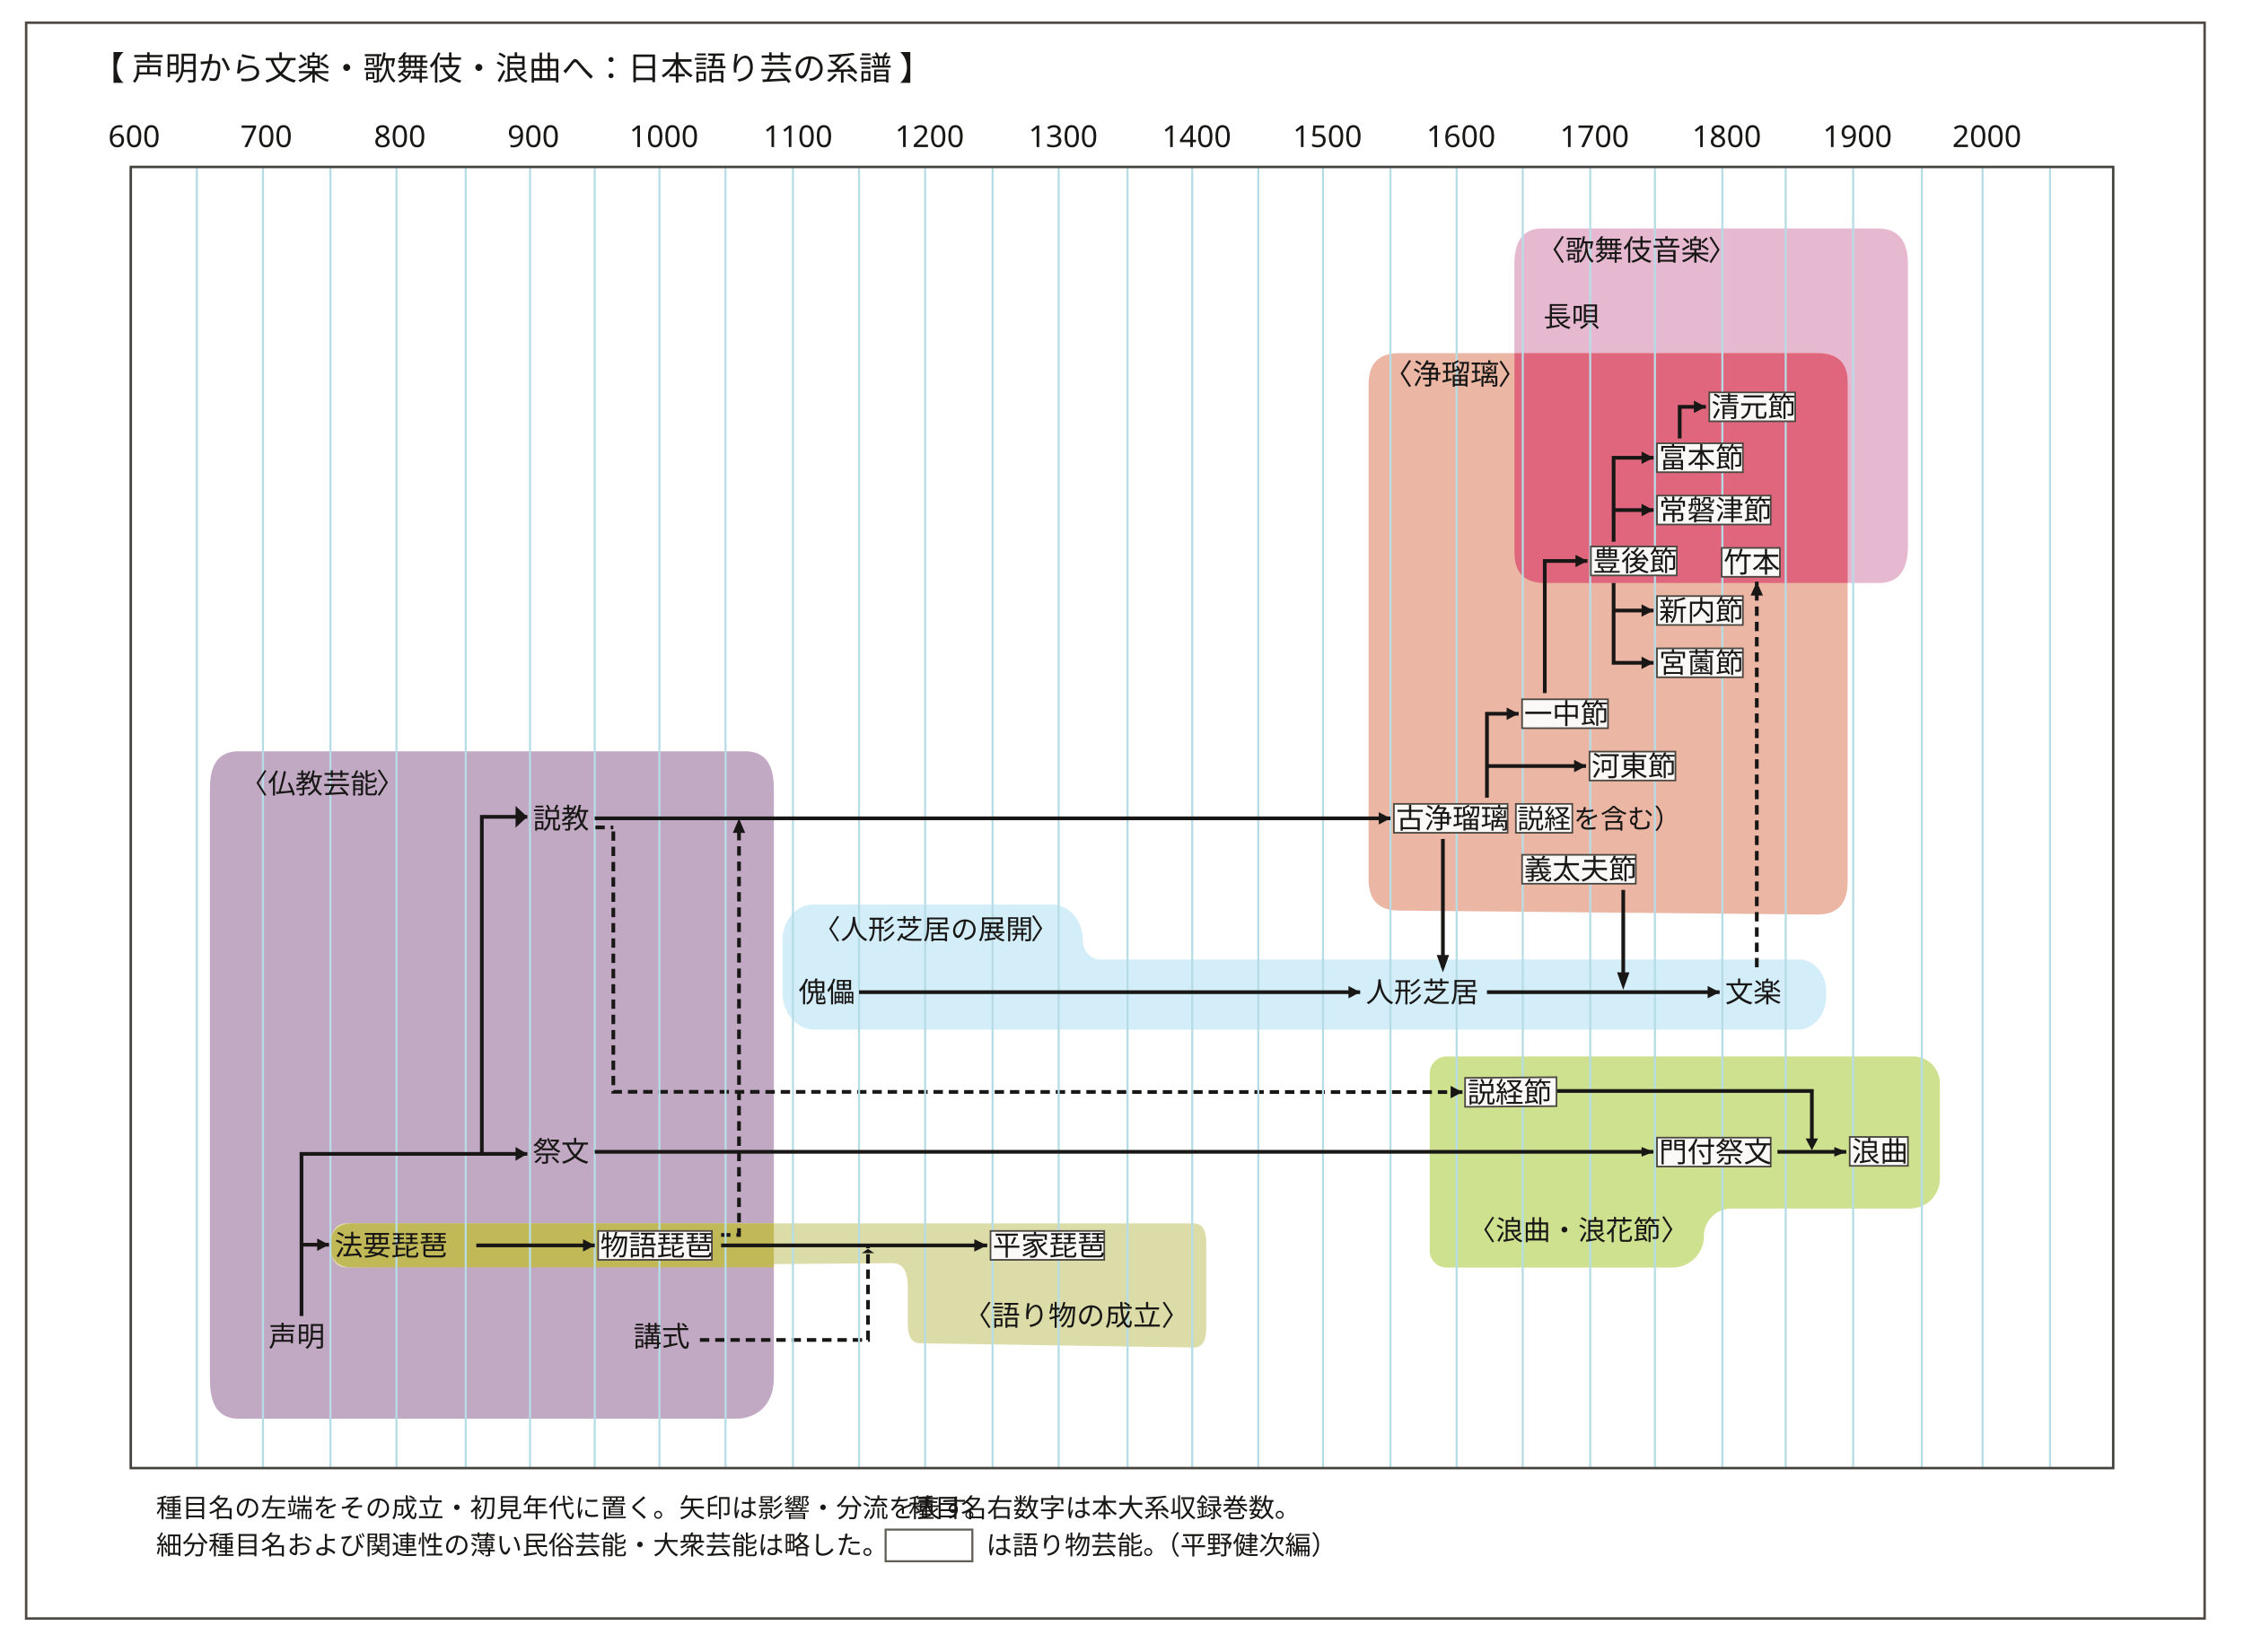
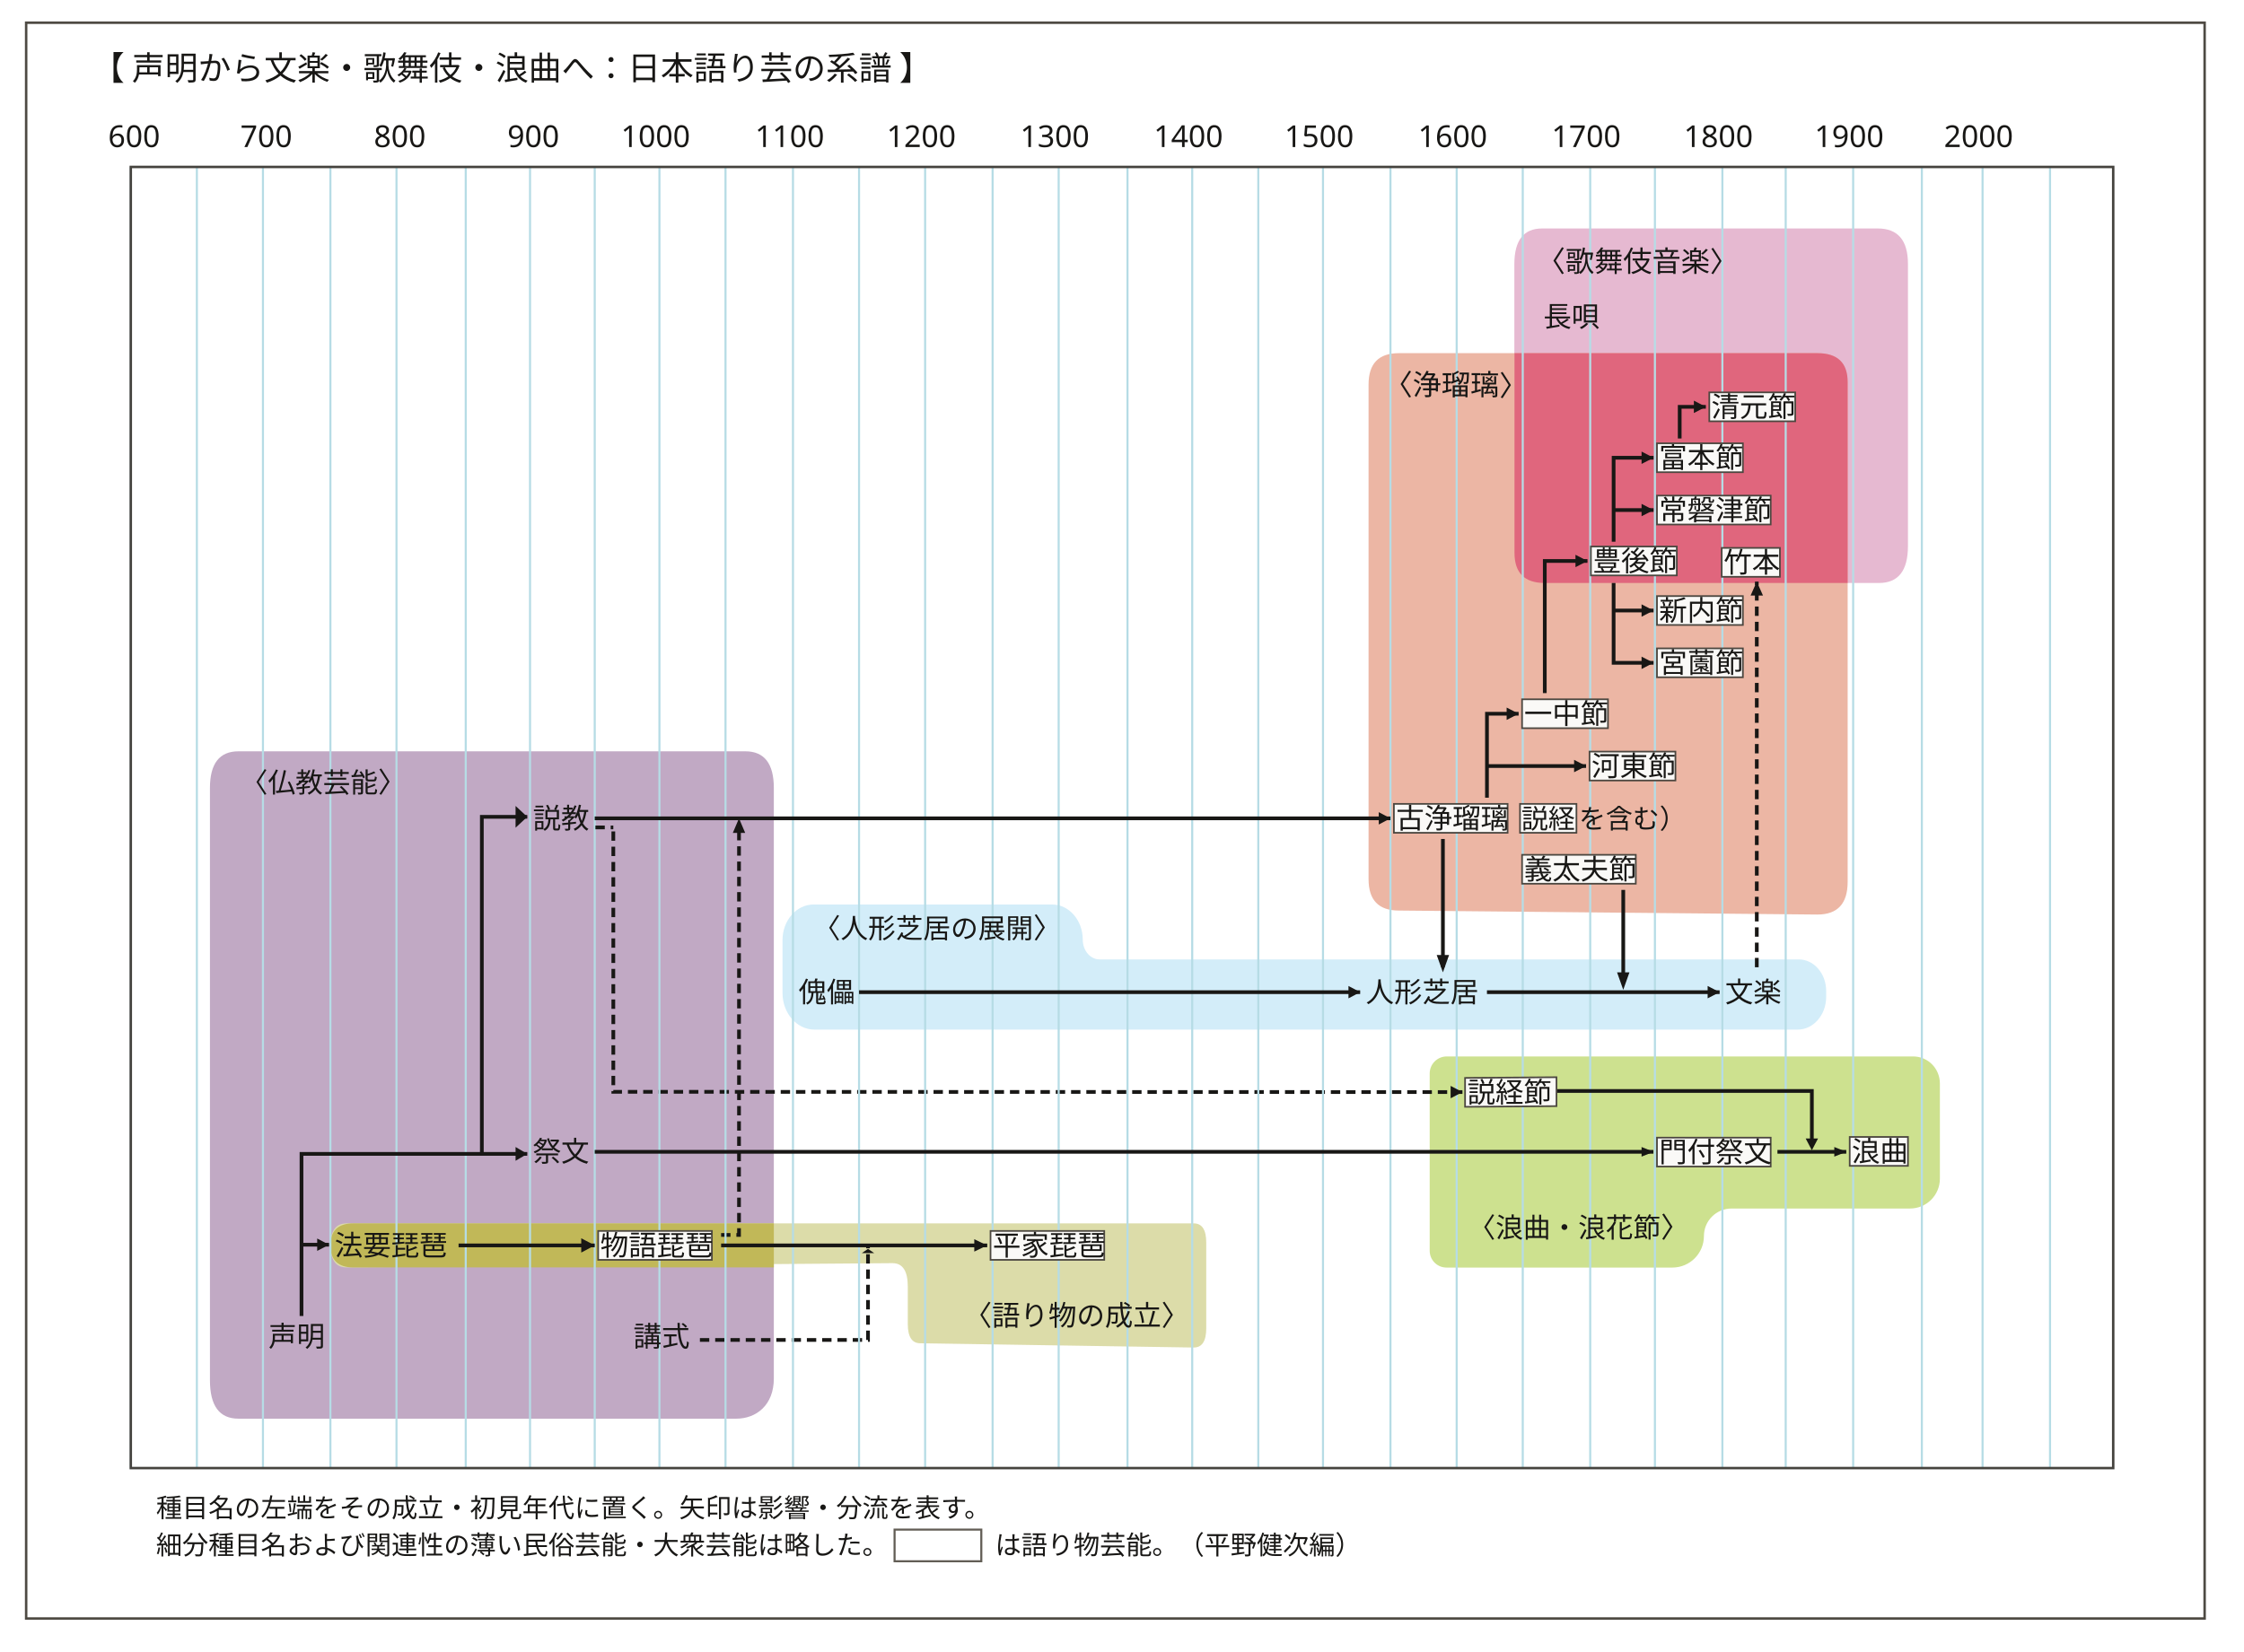
<svg xmlns="http://www.w3.org/2000/svg" version="1.1" id="レイヤー_1" x="0px" y="0px" viewBox="0 0 1630 1200" style="enable-background:new 0 0 1630 1200;" xml:space="preserve">
  <style type="text/css">
	.st0{fill:#CDE18F;}
	.st1{fill:#D3EDF9;}
	.st2{fill:#C1A9C4;}
	.st3{fill:#E6B9D1;}
	.st4{fill:#ECB6A4;}
	.st5{fill:#E0667D;}
	.st6{fill:#DCDCA9;}
	.st7{fill:#C1B858;}
	.st8{fill:none;stroke:#181715;stroke-width:2.7;stroke-dasharray:6.8,4.3;}
	.st9{fill:#181715;}
	.st10{fill:none;stroke:#B6DCE5;stroke-width:1.5;}
- 	.st11{font-family:'TimesNewRomanPSMT';}
+ 	.st11{font-family:'HiraKakuPro-W3-83pv-RKSJ-H';}
	.st12{font-size:22px;}
	.st13{fill:none;stroke:#45433E;stroke-width:1.8;}
	.st14{fill:none;stroke:#4E4A43;stroke-width:1.8;}
- 	.st15{font-family:'KozGoPr6N-Regular-83pv-RKSJ-H';}
- 	.st16{font-size:24px;}
- 	.st17{font-size:20px;}
- 	.st18{font-size:20.5px;}
+ 	.st15{font-size:24px;}
+ 	.st16{font-size:20px;}
+ 	.st17{font-size:20.5px;}
+ 	.st18{font-family:'KozGoPr6N-Regular-83pv-RKSJ-H';}
	.st19{font-size:21px;}
- 	.st20{font-family:'HiraMinProN-W3-83pv-RKSJ-H';}
- 	.st21{font-size:19px;}
- 	.st22{fill:none;stroke:#625D55;stroke-width:1.5;}
- 	.st23{fill:none;stroke:#181715;stroke-width:2.7;}
- 	.st24{fill:#FAF9F7;stroke:#4C4740;stroke-width:1.2;}
- 	.st25{font-size:19.5px;}
- 	.st26{enable-background:new    ;}
+ 	.st20{font-size:19px;}
+ 	.st21{fill:none;stroke:#625D55;stroke-width:1.5;}
+ 	.st22{fill:none;stroke:#181715;stroke-width:2.7;}
+ 	.st23{fill:#FAF9F7;stroke:#4C4740;stroke-width:1.2;}
+ 	.st24{font-size:19.5px;}
</style>
-   <path class="st0" d="M1389.6,767.6h-338.7c-6.8,0-12.4,5.5-12.4,12.4v80.3v17.7v30.8c0,6.7,5.4,12.2,12.2,12.2h164.1  c12.7,0,22.9-10.3,22.9-22.9l0,0c0-11.1,9-20,20.1-20h129.6c12,0,21.7-9.7,21.7-21.7v-69.1C1409.1,776.3,1400.4,767.6,1389.6,767.6z  " />
+   <path class="st0" d="M1389.6,767.6h-338.7c-6.8,0-12.4,5.5-12.4,12.4v80.3V878v30.8c0,6.7,5.4,12.2,12.2,12.2h164.1  c12.7,0,22.9-10.3,22.9-22.9l0,0c0-11.1,9-20,20.1-20h129.6c12,0,21.7-9.7,21.7-21.7v-69.1C1409.1,776.3,1400.4,767.6,1389.6,767.6z  " />
  <path class="st1" d="M786.5,682.8L786.5,682.8c0-14.2-10-25.6-22.3-25.6H591c-12.5,0-22.6,11.6-22.6,25.9v14v24.4  c0,14.7,10.4,26.6,23.2,26.6h714.2c11.4,0,20.7-10.6,20.7-23.8V720c0-12.6-8.9-22.9-19.9-22.9H798.9  C792,697.2,786.5,690.7,786.5,682.8z" />
  <g id="buddhist-region_00000038386505649404193200000017794450929606502576_">
-     <path id="buddhist-region-shape_00000165200261260924362390000001351589742220539540_" class="st2" d="M562.1,1001.6   c0,19.4-12.8,29.2-27.3,29.2H173.2c-13.8,0-20.7-9.3-20.7-28V572.6c0-17.8,6.9-26.7,20.7-26.7h368.2c13.8,0,20.7,8.9,20.7,26.7   V1001.6" />
+     <path id="buddhist-region-shape_00000165200261260924362390000001351589742220539540_" class="st2" d="M562.1,1001.6   c0,19.4-12.8,29.2-27.3,29.2H173.2c-13.8,0-20.7-9.3-20.7-28V572.6c0-17.8,6.9-26.7,20.7-26.7h368.2c13.8,0,20.7,8.9,20.7,26.7   L562.1,1001.6" />
  </g>
  <g id="kabuki-music-region_00000142158202974946558290000016933859441319782564_">
    <path id="kabuki-music-region-shape_00000013165823269768151110000000271670364928680887_" class="st3" d="M1120.2,166h243.7   c14.7,0,22,8.6,22,25.8v204.9c0,18-7,26.9-21.1,26.9h-244.6c-13.4,0-20.2-8.6-20.2-25.8V191.7C1100.1,174.5,1106.8,166,1120.2,166z   " />
  </g>
  <g id="joruri-region_00000117648098680312722660000001853102913503156376_">
    <path id="joruri-region-shape_00000018957099614093632180000013479932235114695561_" class="st4" d="M1342.1,640.7   c0,15.9-7.3,23.8-22,23.8l-304-2.9c-14.7,0-22-7.6-22-22.8V279.4c0-15.2,7.3-22.8,22-22.8h304c14.7,0,22,7.2,22,21.8v167.8" />
  </g>
  <g id="joruri-kabuki-overlap_00000047044284995905956790000016978012673178111902_">
    <path id="joruri-kabuki-overlap-shape_00000006696194515335269910000017755635765775786114_" class="st5" d="M1100.1,256.6h220   c14.7,0,22,7,22,21v146h-220c-14.7,0-22-7.3-22-22V256.6z" />
  </g>
  <g id="blind-music-region_00000033328899853247063520000004906786476080439975_">
    <path id="blind-music-region-shape_00000020385778336628855720000018428822092719219602_" class="st6" d="M251.8,888.9h615.3   c6.1,0,9.1,4.7,9.1,14v62.2c0,9.3-3,14-9.1,14L668.5,976c-6.1,0-9.1-4.7-9.1-14v-27.2c0-11.3-3.7-17-11.1-17l-396.5,3.1   c-7.8,0-11.7-5.3-11.7-16S244,888.9,251.8,888.9z" />
  </g>
  <g id="buddhist-blind-overlap_00000180347760031611327850000004042687392245432495_">
    <path id="buddhist-blind-overlap-shape_00000021805364863000084490000001115693414842082199_" class="st7" d="M256.7,888.9h305.4   v32H256.7c-11.1,0-16.7-5.3-16.7-16S245.6,888.9,256.7,888.9z" />
  </g>
  <g id="dash-gidayu-takemoto-branch">
    <path id="dash-gidayu-takemoto-branch-line_00000080896622645711147540000010127919209056952248_" class="st8" d="M1276.1,702.8   V422.6" />
    <polygon id="dash-gidayu-takemoto-branch-arrow-end_00000083797578607542043600000010183687364774472360_" class="st9" points="   1276.1,422.6 1280.6,432.7 1271.6,432.7  " />
  </g>
  <g id="dash-monogatari-sekkyo-junction_00000097458580854323607500000002247559357465083555_">
    <path id="dash-monogatari-sekkyo-junction-line_00000134971677200439401650000006204265520580475526_" class="st8" d="M523.8,897.3   h13V603.2" />
    <polygon id="dash-monogatari-sekkyo-junction-arrow-end_00000088839865198006029380000008202533919113294987_" class="st9" points="   536.8,594.6 541.3,605.2 532.3,605.2  " />
  </g>
  <g id="dash-monogatari-sekkyo-junction_00000127751503517735111430000012726619866496779649_">
    <path id="dash-monogatari-sekkyo-junction-line_00000019652695470671228870000016746567436711447483_" class="st8" d="M508.4,973.6   h122.1v-69.2" />
    <path id="dash-monogatari-sekkyo-junction-line_00000096780615421265365710000014008229429332474756_" class="st8" d="   M1062.3,793.5l-616.8-0.2V603.2" />
    <polygon id="dash-monogatari-sekkyo-junction-arrow-end_00000174559872678364531550000014847813205672084158_" class="st9" points="   630.5,907.4 635,910.5 626,910.5  " />
  </g>
  <line id="grid-600_00000041995923125672379450000008617216798588170408_" class="st10" x1="95" y1="121.3" x2="95" y2="1066.7" />
-   <text id="year-600_00000067219800921988337300000012891721416482456247_" transform="matrix(1 0 0 1 78.545 106.8514)" class="st9 st11 st12">600</text>
+   <text id="year-600_00000067219800921988337300000012891721416482456247_" transform="matrix(1 0 0 1 78.545 106.8513)" class="st9 st11 st12">600</text>
  <line id="grid-650_00000038390166214448967750000008340468918963609984_" class="st10" x1="143" y1="121.3" x2="143" y2="1066.7" />
  <line id="grid-700_00000174578010551711348980000011272529551314004395_" class="st10" x1="191" y1="121.3" x2="191" y2="1066.7" />
-   <text id="year-700_00000088110328478410146810000017143158232123672488_" transform="matrix(1 0 0 1 174.545 106.8514)" class="st9 st11 st12">700</text>
+   <text id="year-700_00000088110328478410146810000017143158232123672488_" transform="matrix(1 0 0 1 174.545 106.8513)" class="st9 st11 st12">700</text>
  <line id="grid-750_00000168812501777340195750000000706268075354958264_" class="st10" x1="240" y1="121.3" x2="240" y2="1066.7" />
  <line id="grid-800_00000134250231120372415250000005204943805919891872_" class="st10" x1="288" y1="121.3" x2="288" y2="1066.7" />
  <line id="grid-800_00000045601054028128348960000018180762096735404705_" class="st10" x1="338.3" y1="121.3" x2="338.3" y2="1066.7" />
-   <text id="year-800_00000182495719766486567240000017031188778503142311_" transform="matrix(1 0 0 1 271.545 106.8514)" class="st9 st11 st12">800</text>
+   <text id="year-800_00000182495719766486567240000017031188778503142311_" transform="matrix(1 0 0 1 271.545 106.8513)" class="st9 st11 st12">800</text>
  <line id="grid-900_00000123409119916087629460000014156877021586578340_" class="st10" x1="385" y1="121.3" x2="385" y2="1066.7" />
-   <text id="year-900_00000036244118980317782220000008222243373337889684_" transform="matrix(1 0 0 1 368.545 106.8514)" class="st9 st11 st12">900</text>
+   <text id="year-900_00000036244118980317782220000008222243373337889684_" transform="matrix(1 0 0 1 368.545 106.8513)" class="st9 st11 st12">900</text>
  <line id="grid-950_00000171699340269733587970000015436406413564557235_" class="st10" x1="432" y1="121.3" x2="432" y2="1066.7" />
  <line id="grid-1000_00000116921225896107427930000014397856834013755824_" class="st10" x1="479" y1="121.3" x2="479" y2="1066.7" />
-   <text id="year-1000_00000133522788987603119580000017984213599950419075_" transform="matrix(1 0 0 1 457.045 106.8514)" class="st9 st11 st12">1000</text>
+   <text id="year-1000_00000133522788987603119580000017984213599950419075_" transform="matrix(1 0 0 1 451.045 106.8513)" class="st9 st11 st12">1000</text>
  <line id="grid-1050_00000076595899069864448540000017587645265172363951_" class="st10" x1="527" y1="121.3" x2="527" y2="1066.7" />
  <line id="grid-1100_00000154416611384650255230000005856065069132889256_" class="st10" x1="576" y1="121.3" x2="576" y2="1066.7" />
-   <text id="year-1100_00000074433693583637250080000005944530560913026973_" transform="matrix(1 0 0 1 554.4532 106.8514)" class="st9 st11 st12">1100</text>
+   <text id="year-1100_00000074433693583637250080000005944530560913026973_" transform="matrix(1 0 0 1 548.4532 106.8513)" class="st9 st11 st12">1100</text>
  <line id="grid-1150_00000103974158788192247870000004513890941973852047_" class="st10" x1="624" y1="121.3" x2="624" y2="1066.7" />
  <line id="grid-1200_00000106131418436039770450000000363063530875518630_" class="st10" x1="672" y1="121.3" x2="672" y2="1066.7" />
-   <text id="year-1200_00000029019522594051724860000007508075776488532128_" transform="matrix(1 0 0 1 650.045 106.8514)" class="st9 st11 st12">1200</text>
+   <text id="year-1200_00000029019522594051724860000007508075776488532128_" transform="matrix(1 0 0 1 644.045 106.8513)" class="st9 st11 st12">1200</text>
  <line id="grid-1250_00000114755105189487272310000005498652559082420657_" class="st10" x1="721" y1="121.3" x2="721" y2="1066.7" />
  <line id="grid-1300_00000067916808751332697710000016481807192265885091_" class="st10" x1="769" y1="121.3" x2="769" y2="1066.7" />
-   <text id="year-1300_00000101801023765846564850000002832330132675666620_" transform="matrix(1 0 0 1 747.045 106.8514)" class="st9 st11 st12">1300</text>
+   <text id="year-1300_00000101801023765846564850000002832330132675666620_" transform="matrix(1 0 0 1 741.045 106.8513)" class="st9 st11 st12">1300</text>
  <line id="grid-1350_00000160150823762011694230000003542817919328902057_" class="st10" x1="819" y1="121.3" x2="819" y2="1066.7" />
  <line id="grid-1400_00000054229403415454449070000016002476744510615948_" class="st10" x1="866" y1="121.3" x2="866" y2="1066.7" />
-   <text id="year-1400_00000049181826017509605290000008414826862665816249_" transform="matrix(1 0 0 1 844.045 106.8514)" class="st9 st11 st12">1400</text>
+   <text id="year-1400_00000049181826017509605290000008414826862665816249_" transform="matrix(1 0 0 1 838.045 106.8513)" class="st9 st11 st12">1400</text>
  <line id="grid-1450_00000163771286454310926020000014856255753081938079_" class="st10" x1="914" y1="121.3" x2="914" y2="1066.7" />
  <line id="grid-1500_00000101785883531878888440000008174462265517983619_" class="st10" x1="961" y1="121.3" x2="961" y2="1066.7" />
-   <text id="year-1500_00000062897533922718150260000006023204086507853975_" transform="matrix(1 0 0 1 939.0449 106.8514)" class="st9 st11 st12">1500</text>
+   <text id="year-1500_00000062897533922718150260000006023204086507853975_" transform="matrix(1 0 0 1 933.0449 106.8513)" class="st9 st11 st12">1500</text>
  <line id="grid-1550_00000012438656837867247680000012582889096837072565_" class="st10" x1="1010" y1="121.3" x2="1010" y2="1066.7" />
  <line id="grid-1600_00000062886791547984390230000015587757279878624152_" class="st10" x1="1058.1" y1="121.3" x2="1058.1" y2="1066.7" />
-   <text id="year-1600_00000014593383327668902460000001865129066672443321_" transform="matrix(1 0 0 1 1036.045 106.8514)" class="st9 st11 st12">1600</text>
+   <text id="year-1600_00000014593383327668902460000001865129066672443321_" transform="matrix(1 0 0 1 1030.045 106.8513)" class="st9 st11 st12">1600</text>
  <line id="grid-1650_00000054947024653451122060000003703144809266933167_" class="st10" x1="1106.1" y1="121.3" x2="1106.1" y2="1066.7" />
  <line id="grid-1700_00000085219613094204983990000013963568682159540643_" class="st10" x1="1155.1" y1="121.3" x2="1155.1" y2="1066.7" />
-   <text id="year-1700_00000027603592415744276850000018195269939630204080_" transform="matrix(1 0 0 1 1133.045 106.8514)" class="st9 st11 st12">1700</text>
+   <text id="year-1700_00000027603592415744276850000018195269939630204080_" transform="matrix(1 0 0 1 1127.045 106.8513)" class="st9 st11 st12">1700</text>
  <line id="grid-1750_00000054968370352616971310000006388979191188430765_" class="st10" x1="1202.1" y1="121.3" x2="1202.1" y2="1066.7" />
  <line id="grid-1800_00000002375967084632493450000011236211353087238805_" class="st10" x1="1251.1" y1="121.3" x2="1251.1" y2="1066.7" />
-   <text id="year-1800_00000145018975929202687840000014016121281251039370_" transform="matrix(1 0 0 1 1229.045 106.8514)" class="st9 st11 st12">1800</text>
+   <text id="year-1800_00000145018975929202687840000014016121281251039370_" transform="matrix(1 0 0 1 1223.045 106.8513)" class="st9 st11 st12">1800</text>
  <line id="grid-1850_00000079481274211065185900000013826605958011017110_" class="st10" x1="1297.1" y1="121.3" x2="1297.1" y2="1066.7" />
  <line id="grid-1900_00000160167587066501034820000011409573797347596699_" class="st10" x1="1346.1" y1="121.3" x2="1346.1" y2="1066.7" />
  <line id="grid-1900_00000044138781596360411630000018346841076172691584_" class="st10" x1="1396" y1="121.3" x2="1396" y2="1066.7" />
-   <text id="year-1900_00000137124912323242713690000002175442466751047310_" transform="matrix(1 0 0 1 1324.045 106.8514)" class="st9 st11 st12">1900</text>
+   <text id="year-1900_00000137124912323242713690000002175442466751047310_" transform="matrix(1 0 0 1 1318.045 106.8513)" class="st9 st11 st12">1900</text>
  <line id="grid-2000_00000078039831531859602240000012539515989201409171_" class="st10" x1="1440.1" y1="121.3" x2="1440.1" y2="1066.7" />
-   <text id="year-2000_00000091702806615286475490000003655966894708710044_" transform="matrix(1 0 0 1 1418.045 106.8514)" class="st9 st11 st12">2000</text>
+   <text id="year-2000_00000091702806615286475490000003655966894708710044_" transform="matrix(1 0 0 1 1412.045 106.8513)" class="st9 st11 st12">2000</text>
  <line id="grid-2050_00000024002415059568114540000016474148232214876305_" class="st10" x1="1489.1" y1="121.3" x2="1489.1" y2="1066.7" />
  <rect id="chart-frame_00000144311590894770647420000001311375550265956244_" x="95" y="121.3" class="st13" width="1440" height="945.4" />
  <rect id="outer-frame_00000109739137137846091410000018086742370333809343_" x="19" y="16.5" class="st14" width="1582.4" height="1159.5" />
-   <text id="nihon-koten-geino-keitouzu_00000171679897829212591570000000225593386501543056_" transform="matrix(1 0 0 1 66.4568 58.1318)" class="st9 st15 st16">【 声明から文楽・歌舞伎・浪曲へ：日本語り芸の系譜 】</text>
-   <text transform="matrix(1 0 0 1 174.545 576.4769)" class="st9 st15 st17">〈仏教芸能</text>
-   <text transform="matrix(1 0 0 1 273.345 576.4059)" class="st9 st15 st18">〉</text>
-   <text transform="matrix(1 0 0 1 590.5305 682.3934)" class="st9 st15 st17">〈人形芝居の展開</text>
-   <text transform="matrix(1 0 0 1 748.6105 682.3225)" class="st9 st15 st18">〉</text>
-   <text transform="matrix(1 0 0 1 1005.045 279.335)" class="st9 st15 st19">〈浄瑠璃</text>
-   <text transform="matrix(1 0 0 1 1088.125 279.4059)" class="st9 st15 st18">〉</text>
-   <text transform="matrix(1 0 0 1 1116.045 189.2045)" class="st9 st15 st19">〈歌舞伎音楽</text>
-   <text transform="matrix(1 0 0 1 1240.655 189.2754)" class="st9 st15 st18">〉</text>
-   <text id="mojin-ongaku_00000052091223141863315580000012765615856118967974_" transform="matrix(1 0 0 1 700.0265 963.1637)" class="st9 st15 st18">〈語り物の成立〉</text>
-   <text id="footnote-line-1_00000084491331859347674160000000777671117795804321_" transform="matrix(1 0 0 1 113.345 1102.397)" class="st9 st20 st21">種目名の左端をその成立・初見年代に置く。矢印は影響・分流を表す。</text>
-   <text id="footnote-line-1b_00000165212185643987505770000009610411341186225341_" transform="matrix(1 0 0 1 659.845 1102.397)" class="st9 st20 st21">種目名右数字は本大系収録巻数。</text>
-   <text id="footnote-line-2_00000091005501097104143130000016605051091784069274_" transform="matrix(1 0 0 1 113.345 1129.397)" class="st9 st20 st21">細分種目名および関連性の薄い民俗芸能・大衆芸能は略した。</text>
-   <rect id="narrative-legend-box_00000118383128813030582100000004465717112354458297_" x="643.3" y="1111.4" class="st22" width="63" height="23" />
-   <text id="narrative-legend-text_00000183222645213981401200000012282350735499860880_" transform="matrix(1 0 0 1 716.345 1129.397)" class="st9 st20 st21">は語り物芸能。</text>
-   <text id="editor-credit_00000108996451537199564560000010617452891054379682_" transform="matrix(1 0 0 1 838.345 1129.397)" class="st9 st15 st21">（平野健次編）</text>
+   <text id="nihon-koten-geino-keitouzu_00000171679897829212591570000000225593386501543056_" transform="matrix(1 0 0 1 66.4568 58.1318)" class="st9 st11 st15">【 声明から文楽・歌舞伎・浪曲へ：日本語り芸の系譜 】</text>
+   <text transform="matrix(1 0 0 1 174.545 575.7792)" class="st9 st11 st16">〈仏教芸能</text>
+   <text transform="matrix(1 0 0 1 274.545 575.7192)" class="st9 st11 st17">〉</text>
+   <text transform="matrix(1 0 0 1 590.5305 681.6956)" class="st9 st11 st16">〈人形芝居の展開</text>
+   <text transform="matrix(1 0 0 1 750.5305 681.6356)" class="st9 st11 st17">〉</text>
+   <text transform="matrix(1 0 0 1 1005.045 287.0583)" class="st9 st18 st19">〈浄瑠璃</text>
+   <text transform="matrix(1 0 0 1 1089.045 287.5773)" class="st9 st11 st17">〉</text>
+   <text transform="matrix(1 0 0 1 1116.045 197.3867)" class="st9 st11 st19">〈歌舞伎音楽</text>
+   <text transform="matrix(1 0 0 1 1242.045 197.4468)" class="st9 st11 st17">〉</text>
+   <text id="mojin-ongaku_00000052091223141863315580000012765615856118967974_" transform="matrix(1 0 0 1 700.0265 963.1637)" class="st9 st11 st17">〈語り物の成立〉</text>
+   <text id="footnote-line-1_00000084491331859347674160000000777671117795804321_" transform="matrix(1 0 0 1 113.345 1102.397)" class="st9 st11 st20">種目名の左端をその成立・初見年代に置く。矢印は影響・分流を表す。</text>
+   <text id="footnote-line-2_00000091005501097104143130000016605051091784069274_" transform="matrix(1 0 0 1 113.345 1129.397)" class="st9 st11 st20">細分種目名および関連性の薄い民俗芸能・大衆芸能は略した。</text>
+   <rect id="narrative-legend-box_00000118383128813030582100000004465717112354458297_" x="649.8" y="1111.4" class="st21" width="63" height="23" />
+   <text id="narrative-legend-text_00000183222645213981401200000012282350735499860880_" transform="matrix(1 0 0 1 722.8226 1129.397)" class="st9 st11 st20">は語り物芸能。（平野健次編）</text>
  <g id="solid-kugutsu-ningyo_00000150819328343141554480000016567375307891902618_">
-     <path id="solid-kugutsu-ningyo-line_00000175307368784156199030000001054644165798334608_" class="st23" d="M624,720.9h364" />
+     <path id="solid-kugutsu-ningyo-line_00000175307368784156199030000001054644165798334608_" class="st22" d="M624,720.9h364" />
    <polygon id="solid-kugutsu-ningyo-arrow-end_00000086672658467581978570000001901617285240789667_" class="st9" points="988,720.9    979.5,725.4 979.5,716.4  " />
  </g>
  <g id="solid-shomyo-saimon-trunk">
-     <path id="solid-shomyo-saimon-trunk-line_00000114071265785155672050000012198651492726207616_" class="st23" d="M219,956.2V838.4   h164" />
+     <path id="solid-shomyo-saimon-trunk-line_00000114071265785155672050000012198651492726207616_" class="st22" d="M219,956.2V838.4   h164" />
    <polygon id="solid-shomyo-saimon-trunk-arrow-end_00000083050920286109936080000017919160282330317960_" class="st9" points="   383,838.4 374.5,843.4 374.5,833.4  " />
  </g>
  <g id="solid-shomyo-hoyo-biwa-branch">
-     <path id="solid-shomyo-hoyo-biwa-branch-line_00000147194830036457353240000008569232035145965480_" class="st23" d="M219,904.4h20   " />
+     <path id="solid-shomyo-hoyo-biwa-branch-line_00000147194830036457353240000008569232035145965480_" class="st22" d="M219,904.4h20   " />
    <polygon id="solid-shomyo-hoyo-biwa-branch-arrow-end_00000041271100053454869960000001545469953024533907_" class="st9" points="   239,904.4 230.4,908.9 230.4,899.9  " />
  </g>
  <g id="solid-saimon-sekkyo-branch_00000085250988689619068510000014402988209389710754_">
-     <path id="solid-saimon-sekkyo-branch-line_00000119822108696610062000000011618247440771195070_" class="st23" d="M350,838.4V593.5   h33" />
+     <path id="solid-saimon-sekkyo-branch-line_00000119822108696610062000000011618247440771195070_" class="st22" d="M350,838.4V593.5   h33" />
    <polygon id="solid-saimon-sekkyo-branch-arrow-end_00000156586379167053731400000002409606502685712002_" class="st9" points="   383,593.5 374.5,601.4 374.5,585.6  " />
  </g>
  <g id="solid-sekkyo-kojoruri_00000130613341056095620280000009078464850619968660_">
-     <path id="solid-sekkyo-kojoruri-line_00000101825553001662637510000017468835385153487526_" class="st23" d="M432,594.6h578" />
+     <path id="solid-sekkyo-kojoruri-line_00000101825553001662637510000017468835385153487526_" class="st22" d="M432,594.6h578" />
    <polygon id="solid-sekkyo-kojoruri-arrow-end_00000157278872779962134370000000069649317427318674_" class="st9" points="   1010,594.6 1001.5,599.1 1001.5,590.1  " />
  </g>
  <g id="solid-kojoruri-ningyo_00000181799436925243517100000003299086260954725265_">
-     <path id="solid-kojoruri-ningyo-line_00000116956414990018592690000017575857960523914943_" class="st23" d="M1048.1,609.6v93.2" />
+     <path id="solid-kojoruri-ningyo-line_00000116956414990018592690000017575857960523914943_" class="st22" d="M1048.1,609.6v93.2" />
    <polygon id="solid-kojoruri-ningyo-arrow-end_00000008859010095681923900000017013293660064402362_" class="st9" points="   1048.1,706.5 1043.6,693.9 1052.6,693.9  " />
  </g>
  <g id="solid-kojoruri-itchu_00000072958492518187395970000004697229189273187976_">
-     <path id="solid-kojoruri-itchu-line_00000178187951752805209250000014101815865700072841_" class="st23" d="M1080.1,579.6v-61h23" />
+     <path id="solid-kojoruri-itchu-line_00000178187951752805209250000014101815865700072841_" class="st22" d="M1080.1,579.6v-61h23" />
    <polygon id="solid-kojoruri-itchu-arrow-end_00000042011595219621214210000000866892611180486842_" class="st9" points="   1103.1,518.6 1094.4,523.1 1094.4,514.1  " />
  </g>
  <g id="solid-kojoruri-kato-branch_00000044894182976342404840000006596340507936790935_">
-     <path id="solid-kojoruri-kato-branch-line_00000136375782534401476070000011968585059355623086_" class="st23" d="M1080.1,556.6h72   " />
+     <path id="solid-kojoruri-kato-branch-line_00000136375782534401476070000011968585059355623086_" class="st22" d="M1080.1,556.6h72   " />
    <polygon id="solid-kojoruri-kato-branch-arrow-end_00000157986899004934570050000013227764129066522754_" class="st9" points="   1152.1,556.6 1143.4,561.1 1143.4,552.1  " />
  </g>
  <g id="solid-kojoruri-gidayu">
-     <path id="solid-kojoruri-gidayu-line_00000165929075934890620440000014496163480885142695_" class="st23" d="M1316.1,829.4v-36.7   h-185.9" />
+     <path id="solid-kojoruri-gidayu-line_00000165929075934890620440000014496163480885142695_" class="st22" d="M1316.1,829.4v-36.7   h-185.9" />
    <polygon id="solid-kojoruri-gidayu-arrow-end_00000044161165015989015240000004518158857860173759_" class="st9" points="   1311.6,827.2 1320.6,827.2 1316.1,835.8  " />
  </g>
  <g id="solid-itchu-bungo_00000142890486133142828720000001832541595721296561_">
-     <path id="solid-itchu-bungo-line_00000165926360789289961760000000462522404605483154_" class="st23" d="M1122.1,503.6v-96h31" />
+     <path id="solid-itchu-bungo-line_00000165926360789289961760000000462522404605483154_" class="st22" d="M1122.1,503.6v-96h31" />
    <polygon id="solid-itchu-bungo-arrow-end_00000095306876703035232030000002564548883737796749_" class="st9" points="1153.1,407.6    1144.4,412.1 1144.4,403.1  " />
  </g>
  <g id="solid-bungo-tomimoto_00000177442279093010753690000006978944729863753114_">
-     <path id="solid-bungo-tomimoto-line_00000072239502227778613810000015536832750157259405_" class="st23" d="M1172.1,393.6v-61h29" />
+     <path id="solid-bungo-tomimoto-line_00000072239502227778613810000015536832750157259405_" class="st22" d="M1172.1,393.6v-61h29" />
    <polygon id="solid-bungo-tomimoto-arrow-end_00000092454478503570422960000012605352463288148654_" class="st9" points="   1201.1,332.6 1192.4,337.1 1192.4,328.1  " />
  </g>
  <g id="solid-bungo-miyazono_00000170276600689979252800000002790374273150644664_">
-     <path id="solid-bungo-miyazono-line_00000000212690042905143590000007229106002937194161_" class="st23" d="M1172.1,423.6v58h29" />
+     <path id="solid-bungo-miyazono-line_00000000212690042905143590000007229106002937194161_" class="st22" d="M1172.1,423.6v58h29" />
    <polygon id="solid-bungo-miyazono-arrow-end_00000067206295463021482050000016780441706377455033_" class="st9" points="   1201.1,481.6 1192.4,486.1 1192.4,477.1  " />
  </g>
  <g id="solid-bungo-shinnai-branch_00000014617631609901503570000009445126770650709376_">
-     <path id="solid-bungo-shinnai-branch-line_00000079480004320368750410000002020397444392493736_" class="st23" d="M1172.1,443.6h29   " />
+     <path id="solid-bungo-shinnai-branch-line_00000079480004320368750410000002020397444392493736_" class="st22" d="M1172.1,443.6h29   " />
    <polygon id="solid-bungo-shinnai-branch-arrow-end_00000165235186608066484560000003922785587779867312_" class="st9" points="   1201.1,443.6 1192.4,448.1 1192.4,439.1  " />
  </g>
  <g id="solid-tomimoto-tokiwazu-branch_00000062905677120708083190000009390888136786768011_">
-     <path id="solid-tomimoto-tokiwazu-branch-line_00000064319811643999492190000009085817323373729207_" class="st23" d="   M1172.1,370.6h29" />
+     <path id="solid-tomimoto-tokiwazu-branch-line_00000064319811643999492190000009085817323373729207_" class="st22" d="   M1172.1,370.6h29" />
    <polygon id="solid-tomimoto-tokiwazu-branch-arrow-end_00000041254234650640088260000008100581886461162641_" class="st9" points="   1201.1,370.6 1192.4,375.1 1192.4,366.1  " />
  </g>
  <g id="solid-tomimoto-kiyomoto_00000160178968906739763240000003744999371461908868_">
-     <path id="solid-tomimoto-kiyomoto-line_00000139279499281035537170000007070117387848983970_" class="st23" d="M1220.1,318.6v-23   h19" />
+     <path id="solid-tomimoto-kiyomoto-line_00000139279499281035537170000007070117387848983970_" class="st22" d="M1220.1,318.6v-23   h19" />
    <polygon id="solid-tomimoto-kiyomoto-arrow-end_00000069395053874377982960000017376983412565986494_" class="st9" points="   1239.1,295.6 1230.4,300.1 1230.4,291.1  " />
  </g>
  <g id="solid-gidayu-bunraku-junction">
-     <path id="solid-gidayu-bunraku-junction-line_00000072244183784138805360000009731170959304910994_" class="st23" d="M1179.1,646.6   v63.5" />
+     <path id="solid-gidayu-bunraku-junction-line_00000072244183784138805360000009731170959304910994_" class="st22" d="M1179.1,646.6   v63.5" />
    <polygon id="solid-gidayu-bunraku-junction-arrow-end_00000106854343497899581920000016350830202862892961_" class="st9" points="   1179.1,719.2 1174.6,706.5 1183.6,706.5  " />
  </g>
  <g id="solid-ningyo-bunraku_00000092439052582089240650000016842956588754598561_">
-     <path id="solid-ningyo-bunraku-line_00000019637797286245522850000012725029126530930073_" class="st23" d="M1080.1,720.9h169" />
+     <path id="solid-ningyo-bunraku-line_00000019637797286245522850000012725029126530930073_" class="st22" d="M1080.1,720.9h169" />
    <polygon id="solid-ningyo-bunraku-arrow-end_00000130638417187290389080000008519678628948733074_" class="st9" points="   1249.1,720.9 1240.4,725.4 1240.4,716.4  " />
  </g>
  <g id="solid-saimon-kadotsuke_00000057129731528644609840000013804999464984529832_">
-     <path id="solid-saimon-kadotsuke-line_00000006676139069106287590000006326940460106662038_" class="st23" d="M432,836.9h769" />
+     <path id="solid-saimon-kadotsuke-line_00000006676139069106287590000006326940460106662038_" class="st22" d="M432,836.9h769" />
    <polygon id="solid-saimon-kadotsuke-arrow-end_00000168096815298967432490000006374443390747556009_" class="st9" points="   1201.1,836.9 1192.4,840.4 1192.4,833.4  " />
  </g>
  <g id="solid-kadotsuke-rokyoku">
-     <path id="solid-kadotsuke-rokyoku-line_00000183943769075114133510000017748581565506856326_" class="st23" d="M1291.1,836.9h50" />
+     <path id="solid-kadotsuke-rokyoku-line_00000183943769075114133510000017748581565506856326_" class="st22" d="M1291.1,836.9h50" />
    <polygon id="solid-kadotsuke-rokyoku-arrow-end_00000114787182641574124700000005064249435162356380_" class="st9" points="   1341.1,836.9 1332.4,840.4 1332.4,833.4  " />
  </g>
  <g id="solid-hoyo-monogatari_00000128468172799264078140000010496286142249809320_">
-     <path id="solid-hoyo-monogatari-line_00000124849609297936280280000017260600691041906361_" class="st23" d="M346,904.9h86" />
-     <polygon id="solid-hoyo-monogatari-arrow-end_00000097463333118988621020000017035443835275332251_" class="st9" points="   432,904.9 423.5,909.4 423.5,900.4  " />
+     <path id="solid-hoyo-monogatari-line_00000124849609297936280280000017260600691041906361_" class="st22" d="M333.1,904.9H432" />
+     <polygon id="solid-hoyo-monogatari-arrow-end_00000097463333118988621020000017035443835275332251_" class="st9" points="   432,904.9 422.2,910.1 422.2,899.7  " />
  </g>
  <g id="solid-monogatari-heike_00000021814224305732479130000014716452944981872808_">
-     <path id="solid-monogatari-heike-line_00000156581380323106152900000015280397970007938956_" class="st23" d="M523.8,904.9h193.3" />
+     <path id="solid-monogatari-heike-line_00000156581380323106152900000015280397970007938956_" class="st22" d="M523.8,904.9h193.3" />
    <polygon id="solid-monogatari-heike-arrow-end_00000132805075446189441500000012162650684023790474_" class="st9" points="   717,904.9 707.7,909.4 707.7,900.4  " />
  </g>
  <g id="kugutsu">
-     <text id="kugutsu-text_00000101782752143781087060000012334495244790340274_" transform="matrix(1 0 0 1 580.045 728.1845)" class="st9 st20 st18">傀儡</text>
+     <text id="kugutsu-text_00000101782752143781087060000012334495244790340274_" transform="matrix(1 0 0 1 580.045 728.1845)" class="st9 st11 st17">傀儡</text>
  </g>
  <g id="nagauta">
-     <text id="nagauta-text_00000176728467836284366490000007505048439121992833_" transform="matrix(1 0 0 1 1121.045 237.3589)" class="st9 st20 st18">長唄</text>
+     <text id="nagauta-text_00000176728467836284366490000007505048439121992833_" transform="matrix(1 0 0 1 1121.045 237.3589)" class="st9 st11 st17">長唄</text>
  </g>
  <g id="kiyomoto">
-     <rect id="kiyomoto-narrative-box_00000052788534126534498440000017127407121471557263_" x="1241.6" y="285.1" class="st24" width="62.4" height="21" />
-     <text id="kiyomoto-text_00000094593854117064853930000006758735546105476244_" transform="matrix(1 0 0 1 1243.045 302.9116)" class="st9 st20 st18">清元節</text>
+     <rect id="kiyomoto-narrative-box_00000052788534126534498440000017127407121471557263_" x="1241.6" y="285.1" class="st23" width="62.4" height="21" />
+     <text id="kiyomoto-text_00000094593854117064853930000006758735546105476244_" transform="matrix(1 0 0 1 1243.045 302.9116)" class="st9 st11 st17">清元節</text>
  </g>
  <g id="tomimoto">
-     <rect id="tomimoto-narrative-box_00000142135078404227628000000012510728519266535552_" x="1203.6" y="322.1" class="st24" width="62.4" height="21" />
-     <text id="tomimoto-text_00000060750724413325809050000017056714151544958338_" transform="matrix(1 0 0 1 1205.045 339.9116)" class="st9 st20 st18">富本節</text>
+     <rect id="tomimoto-narrative-box_00000142135078404227628000000012510728519266535552_" x="1203.6" y="322.1" class="st23" width="62.4" height="21" />
+     <text id="tomimoto-text_00000060750724413325809050000017056714151544958338_" transform="matrix(1 0 0 1 1205.045 339.9116)" class="st9 st11 st17">富本節</text>
  </g>
  <g id="tokiwazu">
-     <rect id="tokiwazu-narrative-box_00000144337874236896924470000014330105809960278447_" x="1203.6" y="360.1" class="st24" width="82.6" height="21" />
-     <text id="tokiwazu-text_00000005260598217036561220000005784969878346500743_" transform="matrix(1 0 0 1 1205.045 377.9116)" class="st9 st20 st18">常磐津節</text>
+     <rect id="tokiwazu-narrative-box_00000144337874236896924470000014330105809960278447_" x="1203.6" y="360.1" class="st23" width="82.6" height="21" />
+     <text id="tokiwazu-text_00000005260598217036561220000005784969878346500743_" transform="matrix(1 0 0 1 1205.045 377.9116)" class="st9 st11 st17">常磐津節</text>
  </g>
  <g id="bungobushi">
-     <rect id="bungobushi-narrative-box_00000133507312987541139410000001208265157494648462_" x="1155.6" y="397.1" class="st24" width="62.4" height="21" />
-     <text id="bungobushi-text_00000157286030517679300480000011234717797800822920_" transform="matrix(1 0 0 1 1157.045 414.9116)" class="st9 st20 st18">豊後節</text>
+     <rect id="bungobushi-narrative-box_00000133507312987541139410000001208265157494648462_" x="1155.6" y="397.1" class="st23" width="62.4" height="21" />
+     <text id="bungobushi-text_00000157286030517679300480000011234717797800822920_" transform="matrix(1 0 0 1 1157.045 414.9116)" class="st9 st11 st17">豊後節</text>
  </g>
  <g id="takemoto">
-     <rect id="takemoto-narrative-box_00000114761647420066000480000011210091709484225437_" x="1250.6" y="398.1" class="st24" width="42.3" height="21" />
-     <text id="takemoto-text_00000053537582333412700320000015493144054943830934_" transform="matrix(1 0 0 1 1252.045 415.9116)" class="st9 st20 st18">竹本</text>
+     <rect id="takemoto-narrative-box_00000114761647420066000480000011210091709484225437_" x="1250.6" y="398.1" class="st23" width="42.3" height="21" />
+     <text id="takemoto-text_00000053537582333412700320000015493144054943830934_" transform="matrix(1 0 0 1 1252.045 415.9116)" class="st9 st11 st17">竹本</text>
  </g>
  <g id="shinnai">
-     <rect id="shinnai-narrative-box_00000165917204240165076640000004902802750283192988_" x="1203.6" y="433.1" class="st24" width="62.4" height="21" />
-     <text id="shinnai-text_00000116920087806124208290000001351003414499328412_" transform="matrix(1 0 0 1 1205.045 450.9116)" class="st9 st20 st18">新内節</text>
+     <rect id="shinnai-narrative-box_00000165917204240165076640000004902802750283192988_" x="1203.6" y="433.1" class="st23" width="62.4" height="21" />
+     <text id="shinnai-text_00000116920087806124208290000001351003414499328412_" transform="matrix(1 0 0 1 1205.045 450.9116)" class="st9 st11 st17">新内節</text>
  </g>
  <g id="miyazono">
-     <rect id="miyazono-narrative-box_00000030453997368622556970000008621001032818189440_" x="1203.6" y="471.1" class="st24" width="62.4" height="21" />
-     <text id="miyazono-text_00000060718162661547278000000006185510966708208049_" transform="matrix(1 0 0 1 1205.045 488.9116)" class="st9 st20 st18">宮薗節</text>
+     <rect id="miyazono-narrative-box_00000030453997368622556970000008621001032818189440_" x="1203.6" y="471.1" class="st23" width="62.4" height="21" />
+     <text id="miyazono-text_00000060718162661547278000000006185510966708208049_" transform="matrix(1 0 0 1 1205.045 488.9116)" class="st9 st11 st17">宮薗節</text>
  </g>
  <g id="itchubushi">
-     <rect id="itchubushi-narrative-box_00000095308539610541629350000009559542202028305576_" x="1105.6" y="508.1" class="st24" width="62.4" height="21" />
-     <text id="itchubushi-text_00000076574784248524262020000012368282096323453065_" transform="matrix(1 0 0 1 1107.045 525.9116)" class="st9 st20 st18">一中節</text>
+     <rect id="itchubushi-narrative-box_00000095308539610541629350000009559542202028305576_" x="1105.6" y="508.1" class="st23" width="62.4" height="21" />
+     <text id="itchubushi-text_00000076574784248524262020000012368282096323453065_" transform="matrix(1 0 0 1 1107.045 525.9116)" class="st9 st11 st17">一中節</text>
  </g>
  <g id="katobushi">
-     <rect id="katobushi-narrative-box_00000010989838068602805180000007826095370392797834_" x="1154.6" y="546.1" class="st24" width="62.4" height="21" />
-     <text id="katobushi-text_00000106839417455289589140000017569354943802957983_" transform="matrix(1 0 0 1 1156.045 563.9116)" class="st9 st20 st18">河東節</text>
+     <rect id="katobushi-narrative-box_00000010989838068602805180000007826095370392797834_" x="1154.6" y="546.1" class="st23" width="62.4" height="21" />
+     <text id="katobushi-text_00000106839417455289589140000017569354943802957983_" transform="matrix(1 0 0 1 1156.045 563.9116)" class="st9 st11 st17">河東節</text>
  </g>
  <g id="kojoruri">
-     <rect id="kojoruri-narrative-box_00000024711425928710427370000013847312433415106495_" x="1012.5" y="584.1" class="st24" width="82.6" height="21" />
-     <text id="kojoruri-text_00000019665622442953708890000018405118036522408065_" transform="matrix(1 0 0 1 1014.045 601.9116)" class="st9 st20 st18">古浄瑠璃</text>
-     <text id="kojoruri-parenthesis-open_00000090999299186620405250000010065165628467923336_" transform="matrix(1 0 0 1 1092.045 601.9116)" class="st9 st20 st21">（</text>
-     <rect id="sekkyobushi-note-box_00000022520575930381269040000011595505306399979657_" x="1101.1" y="584.1" class="st24" width="41" height="21" />
-     <text id="sekkyobushi-note-text_00000075147274171448030310000015734885155217548981_" transform="matrix(1 0 0 1 1102.045 601.9116)" class="st9 st20 st25">説経</text>
-     <text id="kojoruri-note-text_00000016796992151474615590000000180894190577403031_" transform="matrix(1 0 0 1 1143.045 601.9116)" class="st9 st20 st25">を含む）</text>
+     <rect id="kojoruri-narrative-box_00000024711425928710427370000013847312433415106495_" x="1012.5" y="584.1" class="st23" width="82.6" height="21" />
+     <text id="kojoruri-text_00000019665622442953708890000018405118036522408065_" transform="matrix(1 0 0 1 1014.045 601.9116)" class="st9 st11 st17">古浄瑠璃</text>
+     <text id="kojoruri-parenthesis-open_00000090999299186620405250000010065165628467923336_" transform="matrix(1 0 0 1 1093.045 601.9116)" class="st9 st11 st20">（</text>
+     <rect id="sekkyobushi-note-box_00000022520575930381269040000011595505306399979657_" x="1104.1" y="584.1" class="st23" width="41" height="21" />
+     <text id="sekkyobushi-note-text_00000075147274171448030310000015734885155217548981_" transform="matrix(1 0 0 1 1105.045 601.9116)" class="st9 st11 st24">説経</text>
+     <text id="kojoruri-note-text_00000016796992151474615590000000180894190577403031_" transform="matrix(1 0 0 1 1146.9 601.9116)" class="st9 st11 st24">を含む）</text>
  </g>
  <g id="gidayu">
-     <rect id="gidayu-narrative-box_00000178909184944509491540000004647328684261911710_" x="1105.6" y="621.1" class="st24" width="82.6" height="21" />
-     <text id="gidayu-text_00000062897489848285334760000012175507770789950642_" transform="matrix(1 0 0 1 1107.045 638.9116)" class="st9 st20 st18">義太夫節</text>
+     <rect id="gidayu-narrative-box_00000178909184944509491540000004647328684261911710_" x="1105.6" y="621.1" class="st23" width="82.6" height="21" />
+     <text id="gidayu-text_00000062897489848285334760000012175507770789950642_" transform="matrix(1 0 0 1 1107.045 638.9116)" class="st9 st11 st17">義太夫節</text>
  </g>
  <g id="ningyo-shibai">
-     <text id="ningyo-shibai-text_00000108310162821573361560000009487555585362141348_" transform="matrix(1 0 0 1 992.0449 728.1845)" class="st9 st20 st18">人形芝居</text>
+     <text id="ningyo-shibai-text_00000108310162821573361560000009487555585362141348_" transform="matrix(1 0 0 1 992.0449 728.1845)" class="st9 st11 st17">人形芝居</text>
  </g>
  <g id="bunraku">
-     <text id="bunraku-text_00000060710613264244909330000005357144491650012589_" transform="matrix(1 0 0 1 1253.045 728.1845)" class="st9 st20 st18">文楽</text>
+     <text id="bunraku-text_00000060710613264244909330000005357144491650012589_" transform="matrix(1 0 0 1 1253.045 728.1845)" class="st9 st11 st17">文楽</text>
  </g>
  <g id="sekkyo">
-     <text id="sekkyo-text_00000039094511736086575940000018325031016507314060_" transform="matrix(1 0 0 1 387.045 601.9116)" class="st9 st20 st18">説教</text>
+     <text id="sekkyo-text_00000039094511736086575940000018325031016507314060_" transform="matrix(1 0 0 1 387.045 601.9116)" class="st9 st11 st17">説教</text>
  </g>
  <g id="saimon">
-     <text id="saimon-text_00000016061429997440653810000014300677974684960662_" transform="matrix(1 0 0 1 387.045 843.9219)" class="st9 st20 st18">祭文</text>
+     <text id="saimon-text_00000016061429997440653810000014300677974684960662_" transform="matrix(1 0 0 1 387.045 843.9219)" class="st9 st11 st17">祭文</text>
  </g>
  <g id="kadotsuke-saimon">
-     <rect id="kadotsuke-saimon-narrative-box_00000154408405970724128550000016128994408230489783_" x="1203.6" y="826.6" class="st24" width="82.6" height="21" />
-     <text id="kadotsuke-saimon-text_00000105417671979780555350000001004412612040709014_" transform="matrix(1 0 0 1 1205.045 844.4115)" class="st9 st20 st18">門付祭文</text>
+     <rect id="kadotsuke-saimon-narrative-box_00000154408405970724128550000016128994408230489783_" x="1203.6" y="826.6" class="st23" width="82.6" height="21" />
+     <text id="kadotsuke-saimon-text_00000105417671979780555350000001004412612040709014_" transform="matrix(1 0 0 1 1205.045 844.4115)" class="st9 st11 st17">門付祭文</text>
  </g>
  <g id="sekkyo-bushi">
-     <polygon id="sekkyo-bushi-narrative-box" class="st24" points="1064.2,783.2 1130.6,782.7 1130.6,803.7 1064.2,804.2  " />
-     <text id="sekkyo-bushi-text" transform="matrix(1 0 0 1 1065.745 801.0207)" class="st9 st20 st18">説経節</text>
+     <polygon id="sekkyo-bushi-narrative-box" class="st23" points="1064.2,783.2 1130.6,782.7 1130.6,803.7 1064.2,804.2  " />
+     <text id="sekkyo-bushi-text" transform="matrix(1 0 0 1 1065.745 801.0207)" class="st9 st11 st17">説経節</text>
  </g>
  <g id="rokyoku">
-     <rect id="rokyoku-narrative-box_00000145780308490271211770000018194945938702675087_" x="1343.6" y="826.1" class="st24" width="42.3" height="21" />
-     <text id="rokyoku-text_00000050642970459026383250000014681394549906977670_" transform="matrix(1 0 0 1 1345.045 843.9215)" class="st9 st20 st18">浪曲</text>
+     <rect id="rokyoku-narrative-box_00000145780308490271211770000018194945938702675087_" x="1343.6" y="826.1" class="st23" width="42.3" height="21" />
+     <text id="rokyoku-text_00000050642970459026383250000014681394549906977670_" transform="matrix(1 0 0 1 1345.045 843.9215)" class="st9 st11 st17">浪曲</text>
  </g>
  <g id="hoyo-biwa">
-     <text id="hoyo-biwa-text_00000106835525109015384750000013414526251370625454_" transform="matrix(1 0 0 1 243.045 912.1933)" class="st9 st20 st18">法要琵琶</text>
+     <text id="hoyo-biwa-text_00000106835525109015384750000013414526251370625454_" transform="matrix(1 0 0 1 243.045 912.1933)" class="st9 st11 st17">法要琵琶</text>
  </g>
  <g id="monogatari-biwa">
-     <rect id="monogatari-biwa-narrative-box_00000168825678336903903200000000413381945053276036_" x="434.5" y="894.4" class="st24" width="82.6" height="21" />
-     <text id="monogatari-biwa-text_00000053512031002877434960000012855351700059966620_" transform="matrix(1 0 0 1 436.045 912.1933)" class="st9 st20 st18">物語琵琶</text>
+     <rect id="monogatari-biwa-narrative-box_00000168825678336903903200000000413381945053276036_" x="434.5" y="894.4" class="st23" width="82.6" height="21" />
+     <text id="monogatari-biwa-text_00000053512031002877434960000012855351700059966620_" transform="matrix(1 0 0 1 436.045 912.1933)" class="st9 st11 st17">物語琵琶</text>
  </g>
  <g id="heike-biwa">
-     <rect id="heike-biwa-narrative-box_00000101078269295232143010000006555843082634003877_" x="719.5" y="894.4" class="st24" width="82.6" height="21" />
-     <text id="heike-biwa-text_00000176731128316674842530000013292906542167537803_" transform="matrix(1 0 0 1 721.045 912.1933)" class="st9 st20 st18">平家琵琶</text>
+     <rect id="heike-biwa-narrative-box_00000101078269295232143010000006555843082634003877_" x="719.5" y="894.4" class="st23" width="82.6" height="21" />
+     <text id="heike-biwa-text_00000176731128316674842530000013292906542167537803_" transform="matrix(1 0 0 1 721.045 912.1933)" class="st9 st11 st17">平家琵琶</text>
  </g>
  <g id="shomyo">
-     <text id="shomyo-text_00000118384237507813131510000011155307022259660467_" transform="matrix(1 0 0 1 195.045 978.3335)" class="st9 st20 st18">声明</text>
+     <text id="shomyo-text_00000118384237507813131510000011155307022259660467_" transform="matrix(1 0 0 1 195.045 978.3335)" class="st9 st11 st17">声明</text>
  </g>
  <g id="koshiki">
-     <text id="koshiki-text_00000094577562093356810760000006483284038862137990_" transform="matrix(1 0 0 1 460.045 978.3335)" class="st9 st20 st18">講式</text>
+     <text id="koshiki-text_00000094577562093356810760000006483284038862137990_" transform="matrix(1 0 0 1 460.045 978.3335)" class="st9 st11 st17">講式</text>
  </g>
  <g id="solid-kojoruri-gidayu-arrow">
    <polygon id="solid-kojoruri-gidayu-arrow-end_00000171682184814877225220000015843930369275224223_" class="st9" points="   1062.3,793.5 1053.7,798 1053.7,789  " />
  </g>
  <path id="dash-monogatari-sekkyo-junction-line_00000076566490090548503350000001722762552069683093_" class="st8" d="M445.5,603.2" />
  <path id="dash-monogatari-sekkyo-junction-line_00000054980086248166238980000001182903441411453335_" class="st8" d="M432,603.2" />
  <g id="dash-monogatari-sekkyo-junction_00000088119861403835438670000014763077088162954926_">
    <path id="dash-monogatari-sekkyo-junction-line_00000106868049372804865310000003237260447725977475_" class="st8" d="M432.5,601.2   h13" />
  </g>
-   <text transform="matrix(1 0 0 1 1066.36 901.001)" class="st26">
-     <tspan x="0" y="0" class="st9 st15 st17">〈浪曲・浪花節</tspan>
-     <tspan x="140" y="0" class="st9 st15 st18">〉</tspan>
-   </text>
+   <text transform="matrix(1 0 0 1 1066.36 899.1685)" class="st9 st11 st16">〈浪曲・浪花節</text>
+   <text transform="matrix(1 0 0 1 1206.36 899.1085)" class="st9 st11 st17">〉</text>
</svg>
